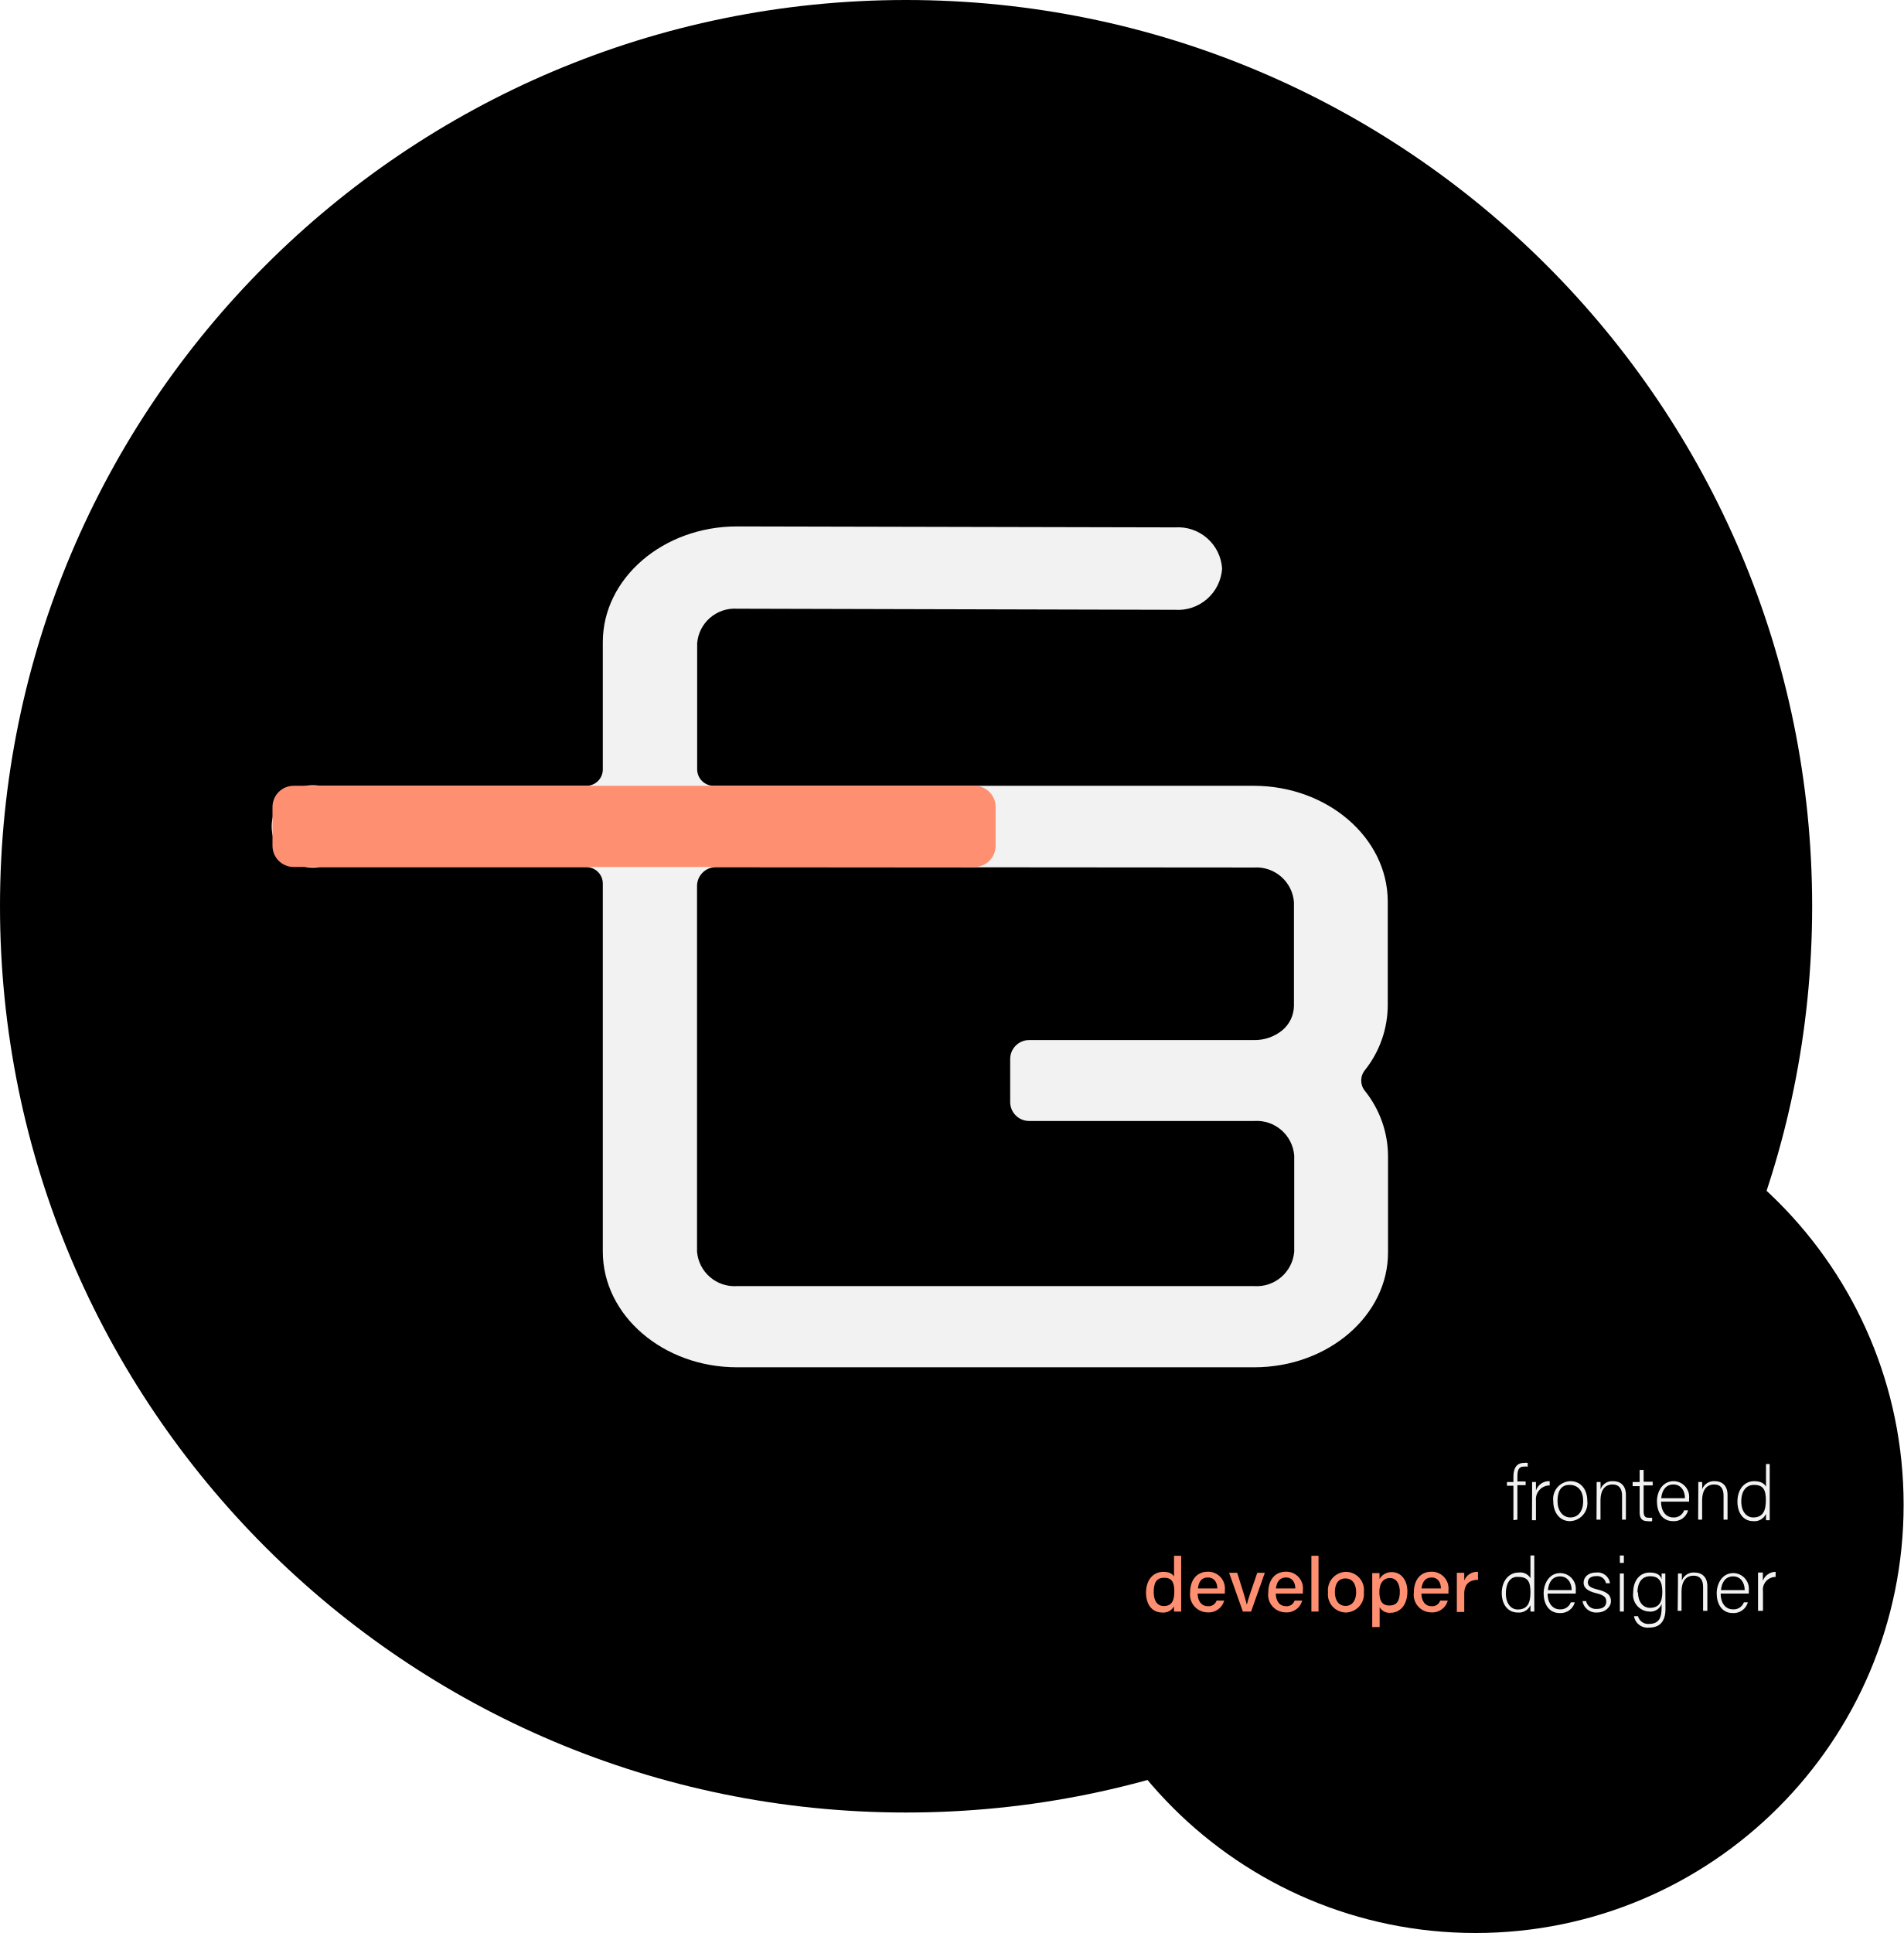
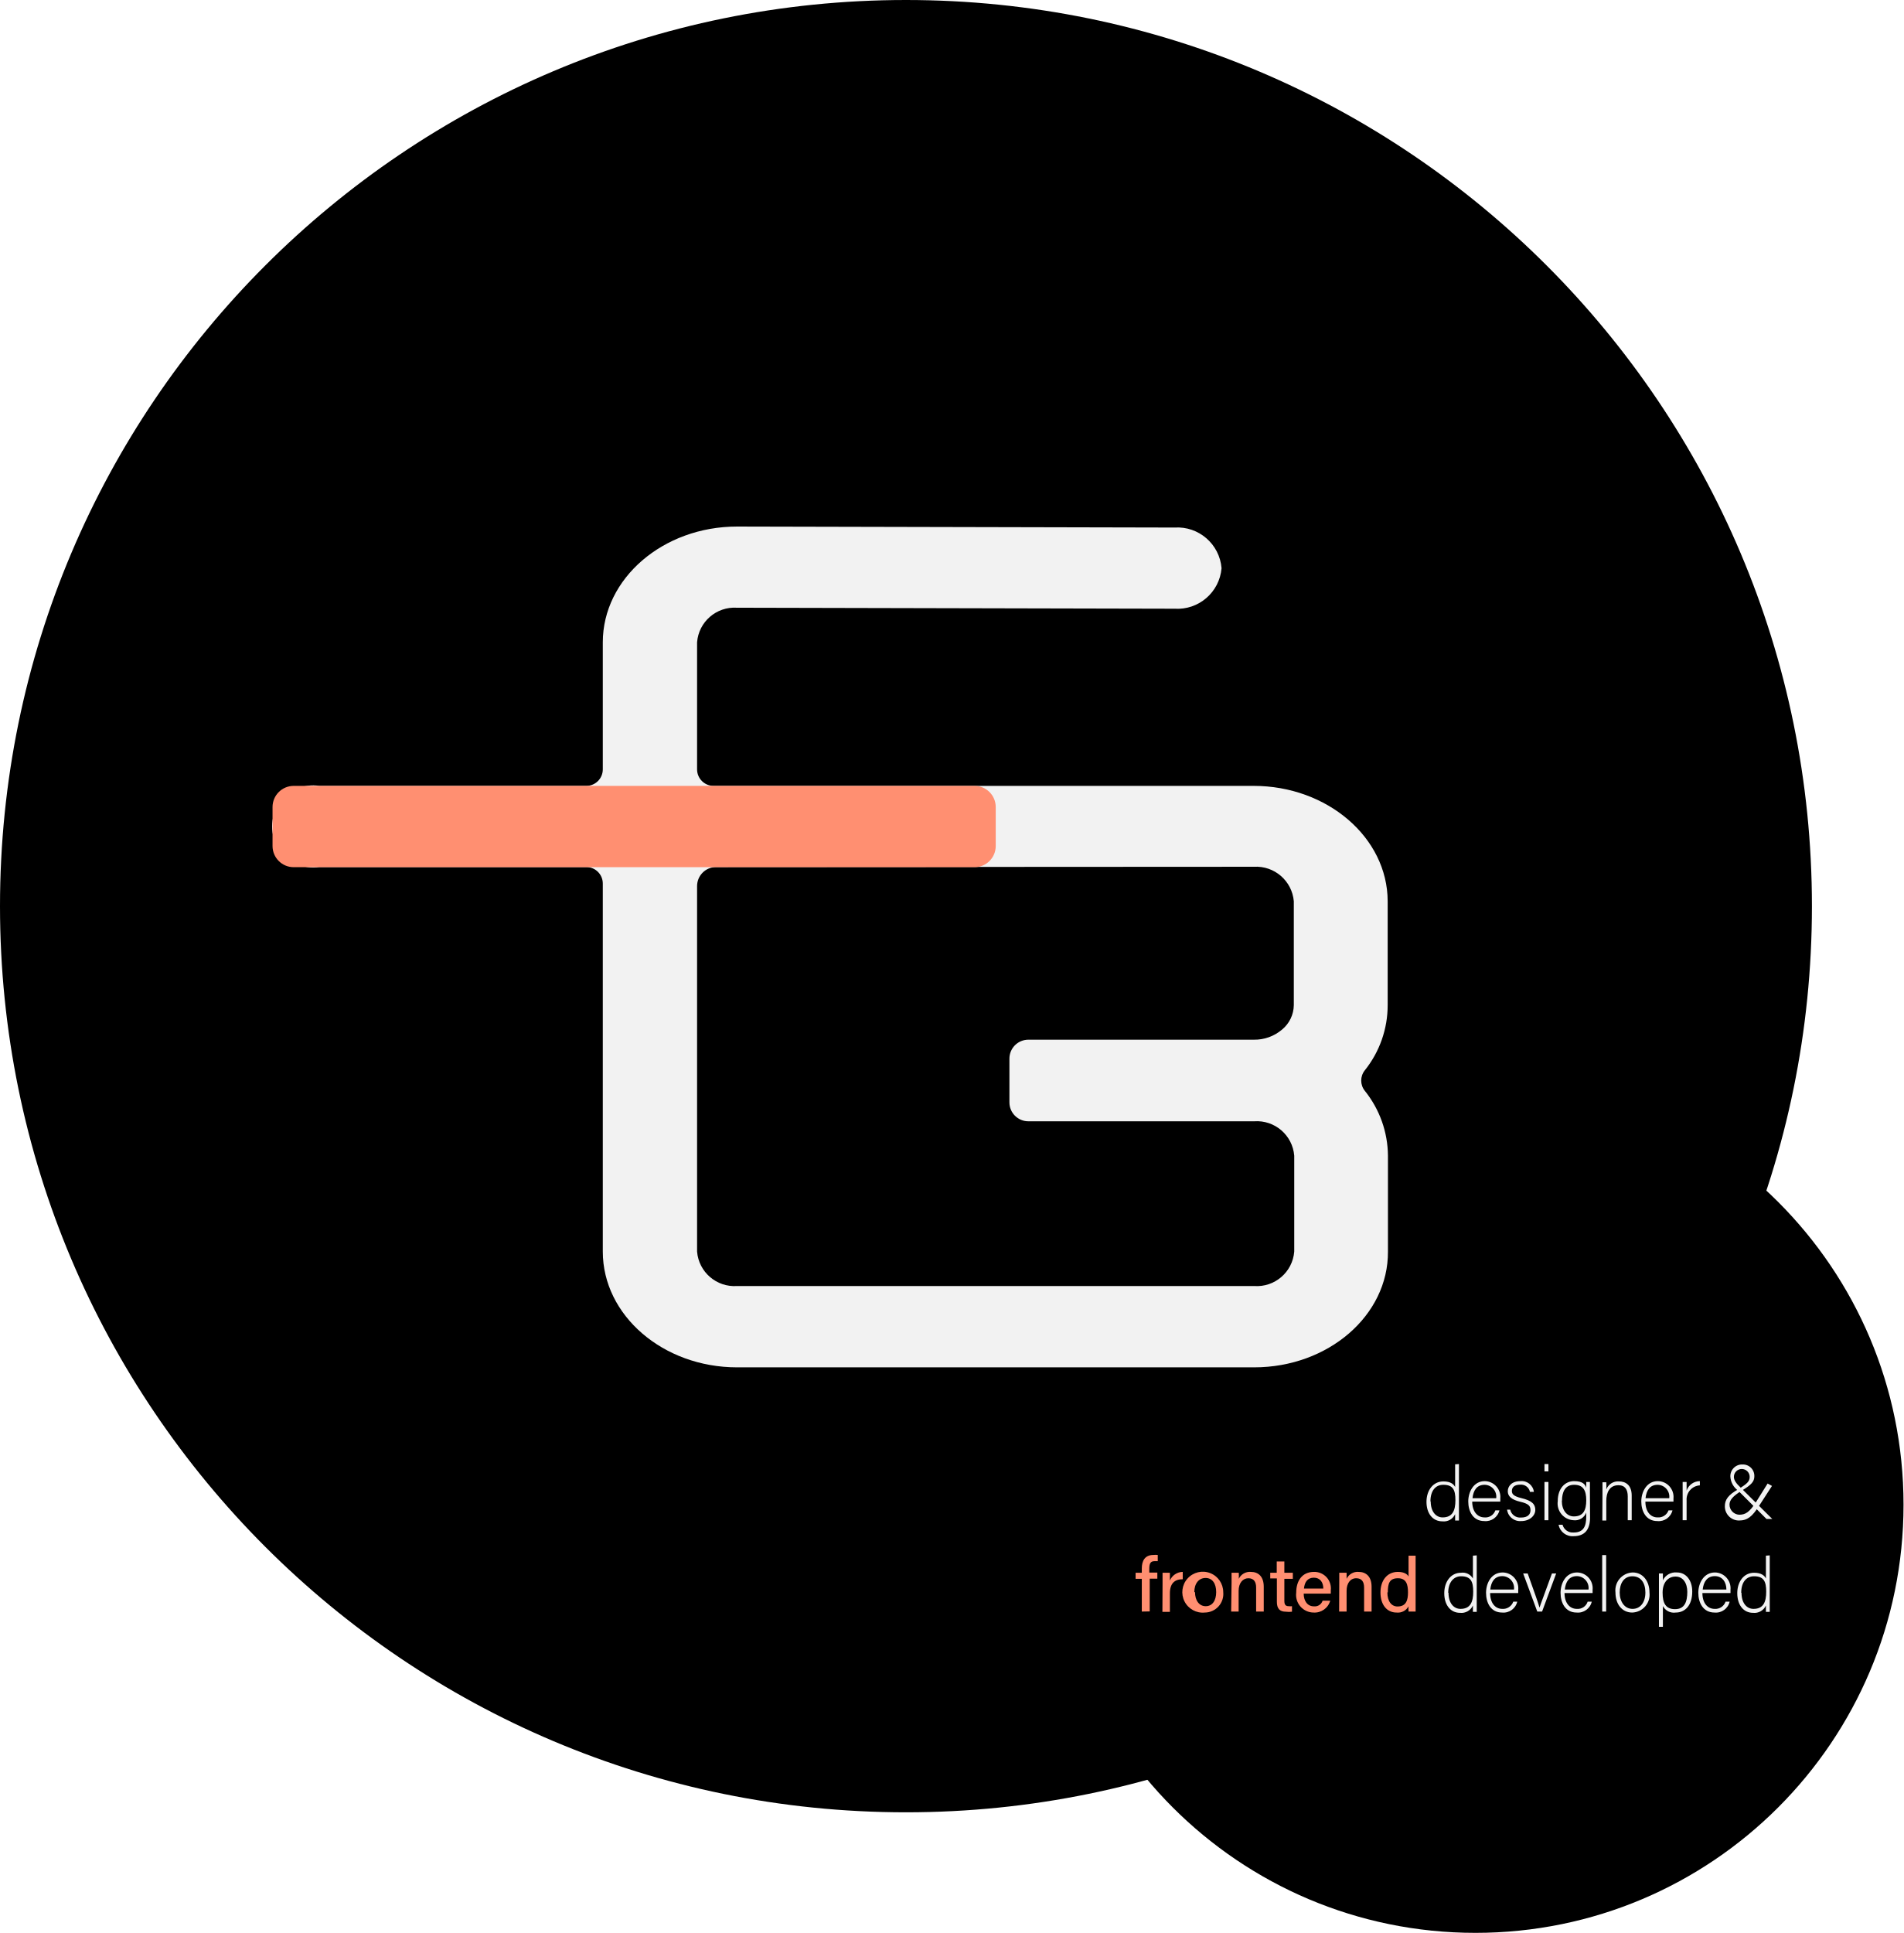
- <svg xmlns="http://www.w3.org/2000/svg" viewBox="0 0 138.6 140.71">
+ <svg xmlns="http://www.w3.org/2000/svg" viewBox="0 0 134.88 136.93">
  <defs>
    <style>.cls-1{fill:#f2f2f2;}.cls-2{fill:#ff8f71;}</style>
  </defs>
  <g id="Capa_2" data-name="Capa 2">
    <g id="styles">
-       <circle cx="107.43" cy="109.54" r="31.17" />
-       <circle cx="65.97" cy="65.97" r="65.97" />
+       <circle cx="104.54" cy="106.59" r="30.33" />
+       <circle cx="64.19" cy="64.19" r="64.19" />
      <g id="Iso">
-         <path class="cls-1" d="M91.32,99.53H53.66c-5.38,0-9.77-3.78-9.77-8.42V64.32a1.2,1.2,0,0,0-1.2-1.2H23.27a3,3,0,1,1,0-5.92H42.69a1.19,1.19,0,0,0,1.2-1.2V46.74c0-4.64,4.39-8.42,9.77-8.42l31.9.07a3.21,3.21,0,0,1,3.42,3,3.22,3.22,0,0,1-3.43,3h0l-31.89-.08a2.74,2.74,0,0,0-2.9,2.51V56A1.2,1.2,0,0,0,52,57.2H91.27c5.37,0,9.75,3.77,9.77,8.4l0,7.57a7.63,7.63,0,0,1-1.67,4.74,1.19,1.19,0,0,0,0,1.49,7.64,7.64,0,0,1,1.69,4.73v7C101.09,95.75,96.7,99.53,91.32,99.53ZM52.13,63.12a1.38,1.38,0,0,0-1.38,1.38V91.11a2.74,2.74,0,0,0,2.91,2.51H91.32a2.74,2.74,0,0,0,2.91-2.51v-7a2.74,2.74,0,0,0-2.91-2.51H74.93a1.38,1.38,0,0,1-1.38-1.38V77.09a1.38,1.38,0,0,1,1.38-1.38H91.3A3.17,3.17,0,0,0,93.36,75a2.35,2.35,0,0,0,.85-1.78l0-7.57a2.74,2.74,0,0,0-2.91-2.5Z" />
+         <path class="cls-1" d="M88.86,96.86H52.22c-5.24,0-9.51-3.68-9.51-8.2V62.59a1.17,1.17,0,0,0-1.16-1.17H22.64a2.91,2.91,0,1,1,0-5.75H41.55a1.17,1.17,0,0,0,1.16-1.17v-9c0-4.52,4.27-8.2,9.51-8.2l31,.07a3.14,3.14,0,0,1,3.33,2.88,3.14,3.14,0,0,1-3.34,2.87h0l-31-.07a2.66,2.66,0,0,0-2.82,2.45v9a1.17,1.17,0,0,0,1.17,1.17H88.82c5.22,0,9.49,3.66,9.5,8.17l0,7.36a7.37,7.37,0,0,1-1.62,4.62,1.16,1.16,0,0,0,0,1.45,7.43,7.43,0,0,1,1.64,4.6v6.79C98.37,93.18,94.11,96.86,88.86,96.86ZM50.73,61.42a1.35,1.35,0,0,0-1.34,1.35V88.66a2.66,2.66,0,0,0,2.83,2.44H88.86a2.66,2.66,0,0,0,2.84-2.44V81.87a2.66,2.66,0,0,0-2.84-2.44h-16a1.34,1.34,0,0,1-1.34-1.34V75a1.34,1.34,0,0,1,1.34-1.35H88.84a3,3,0,0,0,2-.72,2.28,2.28,0,0,0,.83-1.73l0-7.36a2.68,2.68,0,0,0-2.83-2.44Z" />
      </g>
-       <rect class="cls-2" x="19.84" y="57.2" width="52.65" height="5.91" rx="1.54" />
-       <path class="cls-1" d="M110.19,110.66v-2.51h-.47v-.27h.47v-.39c0-.47.14-1,.76-1a.82.82,0,0,1,.28,0v.27a1.6,1.6,0,0,0-.3,0c-.33,0-.45.23-.45.71v.37h.6v.27h-.6v2.51Z" />
-       <path class="cls-1" d="M111.55,108.64v-.76h.28c0,.09,0,.27,0,.62a1,1,0,0,1,1-.68v.31a1,1,0,0,0-1,1.09v1.44h-.29Z" />
-       <path class="cls-1" d="M115.57,109.27a1.31,1.31,0,0,1-1.26,1.46c-.75,0-1.22-.62-1.22-1.46a1.29,1.29,0,0,1,1.25-1.45C115.08,107.82,115.57,108.39,115.57,109.27Zm-2.17,0c0,.66.35,1.19.94,1.19s.93-.49.93-1.19-.34-1.18-1-1.18S113.4,108.61,113.4,109.27Z" />
-       <path class="cls-1" d="M116.25,108.58v-.7h.28a4.73,4.73,0,0,1,0,.53.91.91,0,0,1,.92-.59c.5,0,.93.28.93,1v1.8h-.28v-1.75c0-.49-.21-.81-.69-.81-.65,0-.88.54-.88,1.14v1.42h-.29Z" />
-       <path class="cls-1" d="M118.87,107.88h.51V107h.29v.86h.66v.27h-.66V110c0,.3.07.48.33.48a1.43,1.43,0,0,0,.29,0v.25a1,1,0,0,1-.35,0c-.36,0-.56-.18-.56-.63v-1.92h-.51Z" />
-       <path class="cls-1" d="M120.94,109.31c0,.71.36,1.15.89,1.15a.78.78,0,0,0,.79-.52h.29a1.06,1.06,0,0,1-1.09.79c-.85,0-1.18-.73-1.18-1.44s.4-1.47,1.21-1.47a1.14,1.14,0,0,1,1.13,1.26,1.69,1.69,0,0,1,0,.23Zm1.74-.25c0-.55-.3-1-.84-1s-.83.4-.89,1Z" />
-       <path class="cls-1" d="M123.65,108.58v-.7h.28a4.73,4.73,0,0,1,0,.53.91.91,0,0,1,.92-.59c.49,0,.93.28.93,1v1.8h-.29v-1.75c0-.49-.2-.81-.68-.81-.65,0-.88.54-.88,1.14v1.42h-.29Z" />
-       <path class="cls-1" d="M128.85,106.57v4.09h-.27c0-.07,0-.33,0-.46a.92.92,0,0,1-.93.53c-.72,0-1.15-.59-1.15-1.43s.47-1.48,1.22-1.48c.55,0,.78.23.86.41v-1.66Zm-2.07,2.72c0,.76.39,1.17.87,1.17.72,0,.92-.51.92-1.25s-.17-1.12-.87-1.12C127.15,108.09,126.78,108.52,126.78,109.29Z" />
-       <path class="cls-2" d="M86,113.25v3.27c0,.26,0,.52,0,.79h-.52a2.17,2.17,0,0,1,0-.38.88.88,0,0,1-.87.45c-.73,0-1.17-.58-1.17-1.45s.48-1.51,1.26-1.51c.48,0,.71.19.78.35v-1.52Zm-2,2.66c0,.66.3,1,.73,1,.64,0,.77-.48.77-1.06s-.12-1-.73-1S84,115.26,84,115.91Z" />
-       <path class="cls-2" d="M87.2,116c0,.53.27.92.74.92a.61.61,0,0,0,.64-.41h.55a1.16,1.16,0,0,1-1.21.86,1.29,1.29,0,0,1-1.27-1.45c0-.84.43-1.51,1.3-1.51a1.22,1.22,0,0,1,1.23,1.35,1.85,1.85,0,0,1,0,.24Zm1.43-.37c0-.44-.22-.8-.69-.8s-.67.33-.72.8Z" />
-       <path class="cls-2" d="M90.08,114.49c.36,1.12.62,2,.7,2.32h0c.07-.34.37-1.19.76-2.32h.55l-1,2.82h-.6l-1-2.82Z" />
-       <path class="cls-2" d="M92.89,116c0,.53.27.92.73.92a.6.6,0,0,0,.64-.41h.55a1.16,1.16,0,0,1-1.21.86,1.28,1.28,0,0,1-1.26-1.45c0-.84.43-1.51,1.29-1.51a1.21,1.21,0,0,1,1.23,1.35,1.85,1.85,0,0,1,0,.24Zm1.42-.37c0-.44-.22-.8-.68-.8s-.68.33-.73.8Z" />
-       <path class="cls-2" d="M95.48,117.31v-4.06H96v4.06Z" />
-       <path class="cls-2" d="M99.3,115.9A1.34,1.34,0,0,1,98,117.38a1.32,1.32,0,0,1-1.31-1.47A1.34,1.34,0,0,1,98,114.42,1.32,1.32,0,0,1,99.3,115.9Zm-2.11,0c0,.61.3,1,.78,1s.77-.4.77-1-.28-1-.78-1S97.19,115.27,97.19,115.9Z" />
-       <path class="cls-2" d="M100.45,117v1.44h-.54v-3.24c0-.23,0-.47,0-.69h.53c0,.09,0,.26,0,.43a1,1,0,0,1,.9-.5c.65,0,1.13.55,1.13,1.41,0,1-.55,1.55-1.23,1.55A.83.83,0,0,1,100.45,117Zm1.47-1.13c0-.58-.26-1-.72-1s-.77.36-.77,1,.18,1,.73,1S101.92,116.52,101.92,115.85Z" />
-       <path class="cls-2" d="M103.49,116c0,.53.27.92.73.92a.6.6,0,0,0,.64-.41h.55a1.16,1.16,0,0,1-1.21.86,1.28,1.28,0,0,1-1.26-1.45c0-.84.42-1.51,1.29-1.51a1.22,1.22,0,0,1,1.23,1.35,1.85,1.85,0,0,1,0,.24Zm1.42-.37c0-.44-.22-.8-.68-.8s-.68.33-.73.8Z" />
-       <path class="cls-2" d="M106.07,115.26c0-.38,0-.6,0-.77h.54c0,.08,0,.31,0,.56a1,1,0,0,1,1-.63V115c-.58,0-1,.28-1,1v1.34h-.54Z" />
-       <path class="cls-1" d="M111.71,113.23v4.08h-.28c0-.06,0-.32,0-.46a.91.91,0,0,1-.93.53c-.72,0-1.16-.59-1.16-1.42s.48-1.49,1.23-1.49a.86.86,0,0,1,.86.41v-1.65ZM109.64,116c0,.75.39,1.16.86,1.16.73,0,.93-.5.93-1.25s-.17-1.12-.88-1.12C110,114.74,109.64,115.18,109.64,116Z" />
-       <path class="cls-1" d="M112.68,116c0,.71.37,1.15.89,1.15a.79.79,0,0,0,.8-.51h.29a1.07,1.07,0,0,1-1.1.78c-.84,0-1.17-.73-1.17-1.43s.39-1.48,1.21-1.48a1.15,1.15,0,0,1,1.13,1.26,1.69,1.69,0,0,1,0,.23Zm1.75-.25c0-.54-.3-1-.84-1s-.83.4-.89,1Z" />
-       <path class="cls-1" d="M115.48,116.55a.73.73,0,0,0,.78.57c.49,0,.69-.23.69-.53s-.13-.47-.75-.62-.9-.39-.9-.76.29-.74.92-.74a.9.9,0,0,1,1,.78h-.29a.65.65,0,0,0-.7-.52c-.48,0-.62.24-.62.46s.14.38.68.51c.79.19,1,.45,1,.86s-.41.82-1,.82a1,1,0,0,1-1.07-.83Z" />
-       <path class="cls-1" d="M117.94,113.23h.29v.54h-.29Zm0,1.31h.29v2.77h-.29Z" />
-       <path class="cls-1" d="M121.26,117.12c0,.89-.39,1.36-1.2,1.36a1,1,0,0,1-1.09-.83h.29a.76.76,0,0,0,.81.56c.72,0,.91-.46.91-1.16v-.29a.87.87,0,0,1-.92.55,1.22,1.22,0,0,1-1.15-1.38c0-.93.53-1.46,1.19-1.46s.81.27.88.49c0-.16,0-.36,0-.42h.27c0,.1,0,.54,0,.8Zm-2-1.2c0,.65.34,1.12.87,1.12.69,0,.9-.45.9-1.17s-.22-1.13-.88-1.13S119.22,115.28,119.22,115.92Z" />
-       <path class="cls-1" d="M122.17,115.24c0-.25,0-.48,0-.7h.28a4.56,4.56,0,0,1,0,.52.91.91,0,0,1,.92-.59c.5,0,.94.28.94,1v1.79H124v-1.75c0-.49-.21-.81-.69-.81-.65,0-.88.54-.88,1.15v1.41h-.28Z" />
-       <path class="cls-1" d="M125.28,116c0,.71.36,1.15.89,1.15a.79.79,0,0,0,.8-.51h.29a1.07,1.07,0,0,1-1.1.78c-.84,0-1.17-.73-1.17-1.43s.39-1.48,1.21-1.48a1.15,1.15,0,0,1,1.13,1.26,1.69,1.69,0,0,1,0,.23Zm1.75-.25c0-.54-.3-1-.84-1s-.83.4-.89,1Z" />
-       <path class="cls-1" d="M128,115.47c0-.44,0-.83,0-1h.35v.6a1,1,0,0,1,.93-.65v.37a.93.93,0,0,0-.92,1.06v1.41H128Z" />
+       <rect class="cls-2" x="19.31" y="55.67" width="51.24" height="5.76" rx="1.5" />
+       <path class="cls-1" d="M103.37,103.71v4h-.27c0-.07,0-.32,0-.45a.88.88,0,0,1-.9.51c-.7,0-1.13-.57-1.13-1.38s.46-1.45,1.2-1.45c.54,0,.75.23.83.4v-1.61Zm-2,2.65c0,.73.38,1.13.84,1.13.71,0,.91-.49.91-1.22s-.17-1.09-.86-1.09C101.71,105.18,101.35,105.6,101.35,106.36Z" />
+       <path class="cls-1" d="M104.31,106.37c0,.69.36,1.12.87,1.12a.74.74,0,0,0,.77-.5h.29a1,1,0,0,1-1.07.76c-.82,0-1.14-.71-1.14-1.39s.38-1.44,1.17-1.44a1.12,1.12,0,0,1,1.1,1.23v.22Zm1.7-.24a.84.84,0,0,0-.82-.95c-.55,0-.8.39-.86.95Z" />
+       <path class="cls-1" d="M107,106.94a.72.72,0,0,0,.77.56c.47,0,.67-.22.67-.52s-.13-.46-.73-.6-.88-.38-.88-.74.28-.72.9-.72a.87.87,0,0,1,.95.76h-.28a.64.64,0,0,0-.68-.51c-.47,0-.6.23-.6.45s.13.37.66.5c.76.18,1,.43,1,.84s-.4.79-1,.79a.93.93,0,0,1-1-.81Z" />
+       <path class="cls-1" d="M109.43,103.71h.28v.52h-.28Zm0,1.27h.28v2.71h-.28Z" />
+       <path class="cls-1" d="M112.66,107.5c0,.86-.38,1.32-1.17,1.32a1,1,0,0,1-1.06-.81h.28a.75.75,0,0,0,.79.55c.7,0,.89-.45.89-1.13v-.28a.85.85,0,0,1-.9.54,1.19,1.19,0,0,1-1.12-1.35c0-.91.52-1.42,1.16-1.42s.79.26.86.47c0-.15,0-.34,0-.41h.26c0,.1,0,.53,0,.79Zm-2-1.18c0,.64.34,1.1.85,1.1.67,0,.88-.44.88-1.14s-.21-1.1-.86-1.1S110.67,105.71,110.67,106.32Z" />
+       <path class="cls-1" d="M113.54,105.66V105h.27a4.42,4.42,0,0,1,0,.51.89.89,0,0,1,.9-.57c.48,0,.9.27.9,1v1.75h-.28V106c0-.48-.19-.79-.66-.79-.64,0-.86.53-.86,1.11v1.39h-.28Z" />
+       <path class="cls-1" d="M116.58,106.37c0,.69.35,1.12.86,1.12a.76.76,0,0,0,.78-.5h.28a1,1,0,0,1-1.07.76c-.82,0-1.14-.71-1.14-1.39s.38-1.44,1.17-1.44a1.12,1.12,0,0,1,1.11,1.23,1.62,1.62,0,0,1,0,.22Zm1.69-.24a.84.84,0,0,0-.82-.95c-.55,0-.8.39-.86.95Z" />
+       <path class="cls-1" d="M119.22,105.72c0-.45,0-.65,0-.74h.28c0,.09,0,.26,0,.61a1,1,0,0,1,.94-.67v.3a1,1,0,0,0-.94,1.07v1.4h-.28Z" />
+       <path class="cls-1" d="M125.55,105.26l-.94,1.45c-.46.71-.79,1-1.4,1a1,1,0,0,1-1-1c0-.46.21-.81,1-1.24.55-.36.76-.51.76-.85a.56.56,0,1,0-1.12,0c0,.24.17.47.49.77l2.23,2.21h-.41l-2-2a1.31,1.31,0,0,1-.56-1,.83.83,0,0,1,.87-.86.81.81,0,0,1,.83.84c0,.37-.21.6-.87,1s-.89.69-.89,1a.72.72,0,0,0,.68.72c.44,0,.73-.16,1.22-.93l.8-1.28Z" />
+       <path class="cls-2" d="M80.9,114.16v-2.32h-.44v-.43h.44v-.31c0-.52.21-.95.82-.95a1.42,1.42,0,0,1,.31,0v.44l-.23,0c-.27,0-.37.15-.37.54v.27H82v.43h-.54v2.32Z" />
+       <path class="cls-2" d="M82.37,112.16c0-.36,0-.59,0-.75h.52c0,.08,0,.3,0,.55a1,1,0,0,1,.91-.61v.52c-.56,0-.91.28-.91,1v1.31h-.53Z" />
+       <path class="cls-2" d="M86.67,112.78a1.32,1.32,0,0,1-1.31,1.45,1.45,1.45,0,1,1,1.31-1.45Zm-2,0c0,.59.29,1,.76,1s.74-.4.74-1-.27-1-.75-1S84.62,112.17,84.62,112.79Z" />
+       <path class="cls-2" d="M87.26,112.11v-.7h.51a3.1,3.1,0,0,1,0,.43.87.87,0,0,1,.86-.49c.52,0,.91.32.91,1.05v1.76H89v-1.7c0-.39-.15-.66-.55-.66s-.69.35-.69.89v1.47h-.53Z" />
+       <path class="cls-2" d="M90,111.41h.46v-.8H91v.8h.6v.43H91v1.56c0,.25.07.38.31.38a.93.93,0,0,0,.23,0v.39a1.54,1.54,0,0,1-.43,0c-.45,0-.64-.23-.64-.7v-1.66H90Z" />
+       <path class="cls-2" d="M92.37,112.89c0,.52.27.9.72.9a.58.58,0,0,0,.62-.4h.54a1.15,1.15,0,0,1-1.18.84,1.25,1.25,0,0,1-1.23-1.41c0-.83.41-1.47,1.26-1.47a1.17,1.17,0,0,1,1.19,1.31v.23Zm1.39-.36c0-.43-.22-.77-.67-.77s-.66.32-.7.77Z" />
+       <path class="cls-2" d="M94.89,112.11c0-.24,0-.49,0-.7h.52c0,.08,0,.35,0,.43a.86.86,0,0,1,.85-.49c.52,0,.92.32.92,1.05v1.76h-.53v-1.7c0-.39-.15-.66-.56-.66s-.68.35-.68.89v1.47h-.53Z" />
+       <path class="cls-2" d="M100.3,110.2v3.19c0,.26,0,.51,0,.77H99.8a2.05,2.05,0,0,1,0-.37.86.86,0,0,1-.85.44c-.7,0-1.14-.57-1.14-1.42s.47-1.46,1.23-1.46c.47,0,.69.18.76.33V110.2Zm-2,2.6c0,.64.29,1,.72,1,.62,0,.74-.46.74-1s-.11-1-.71-1S98.33,112.16,98.33,112.8Z" />
+       <path class="cls-1" d="M104.63,110.18v4h-.27c0-.06,0-.31,0-.45a.89.89,0,0,1-.91.52c-.7,0-1.12-.58-1.12-1.39s.46-1.45,1.19-1.45a.83.83,0,0,1,.84.41v-1.62Zm-2,2.65c0,.74.38,1.14.85,1.14.71,0,.9-.5.9-1.22s-.17-1.09-.86-1.09C103,111.66,102.61,112.08,102.61,112.83Z" />
+       <path class="cls-1" d="M105.58,112.85c0,.69.35,1.12.86,1.12a.77.77,0,0,0,.78-.51h.28a1,1,0,0,1-1.07.77c-.82,0-1.14-.71-1.14-1.4s.38-1.44,1.18-1.44a1.12,1.12,0,0,1,1.1,1.23,1.69,1.69,0,0,1,0,.23Zm1.69-.25a.84.84,0,0,0-.82-.95c-.55,0-.8.39-.86.95Z" />
+       <path class="cls-1" d="M108.24,111.46c.44,1.23.74,2.07.84,2.42h0c.06-.21.37-1,.88-2.42h.3l-1,2.7h-.34l-1-2.7Z" />
+       <path class="cls-1" d="M110.85,112.85c0,.69.36,1.12.87,1.12a.74.74,0,0,0,.77-.51h.29a1,1,0,0,1-1.07.77c-.82,0-1.14-.71-1.14-1.4s.38-1.44,1.17-1.44a1.12,1.12,0,0,1,1.1,1.23v.23Zm1.7-.25a.84.84,0,0,0-.82-.95c-.55,0-.8.39-.86.95Z" />
+       <path class="cls-1" d="M113.52,114.16v-4h.28v4Z" />
+       <path class="cls-1" d="M116.87,112.81a1.27,1.27,0,0,1-1.22,1.42c-.73,0-1.19-.6-1.19-1.42a1.27,1.27,0,0,1,1.22-1.42C116.4,111.39,116.87,112,116.87,112.81Zm-2.11,0c0,.64.34,1.16.91,1.16s.91-.48.91-1.16-.32-1.15-.92-1.15S114.76,112.16,114.76,112.81Z" />
+       <path class="cls-1" d="M117.82,113.77v1.47h-.28v-3.12c0-.22,0-.46,0-.66h.28c0,.1,0,.26,0,.48a1,1,0,0,1,1-.55c.63,0,1.08.54,1.08,1.35,0,1-.52,1.49-1.17,1.49A.88.88,0,0,1,117.82,113.77Zm1.73-1c0-.62-.3-1.09-.83-1.09s-.92.41-.92,1.14.21,1.17.88,1.17S119.55,113.49,119.55,112.75Z" />
+       <path class="cls-1" d="M120.62,112.85c0,.69.35,1.12.87,1.12a.76.76,0,0,0,.77-.51h.29a1,1,0,0,1-1.07.77c-.82,0-1.15-.71-1.15-1.4s.39-1.44,1.18-1.44a1.12,1.12,0,0,1,1.1,1.23v.23Zm1.7-.25c0-.53-.29-.95-.82-.95s-.8.39-.86.95Z" />
+       <path class="cls-1" d="M125.39,110.18v4h-.27c0-.06,0-.31,0-.45a.89.89,0,0,1-.91.52c-.7,0-1.12-.58-1.12-1.39s.46-1.45,1.19-1.45c.54,0,.76.23.84.41v-1.62Zm-2,2.65c0,.74.38,1.14.85,1.14.71,0,.9-.5.9-1.22s-.17-1.09-.86-1.09C123.73,111.66,123.37,112.08,123.37,112.83Z" />
    </g>
  </g>
</svg>
